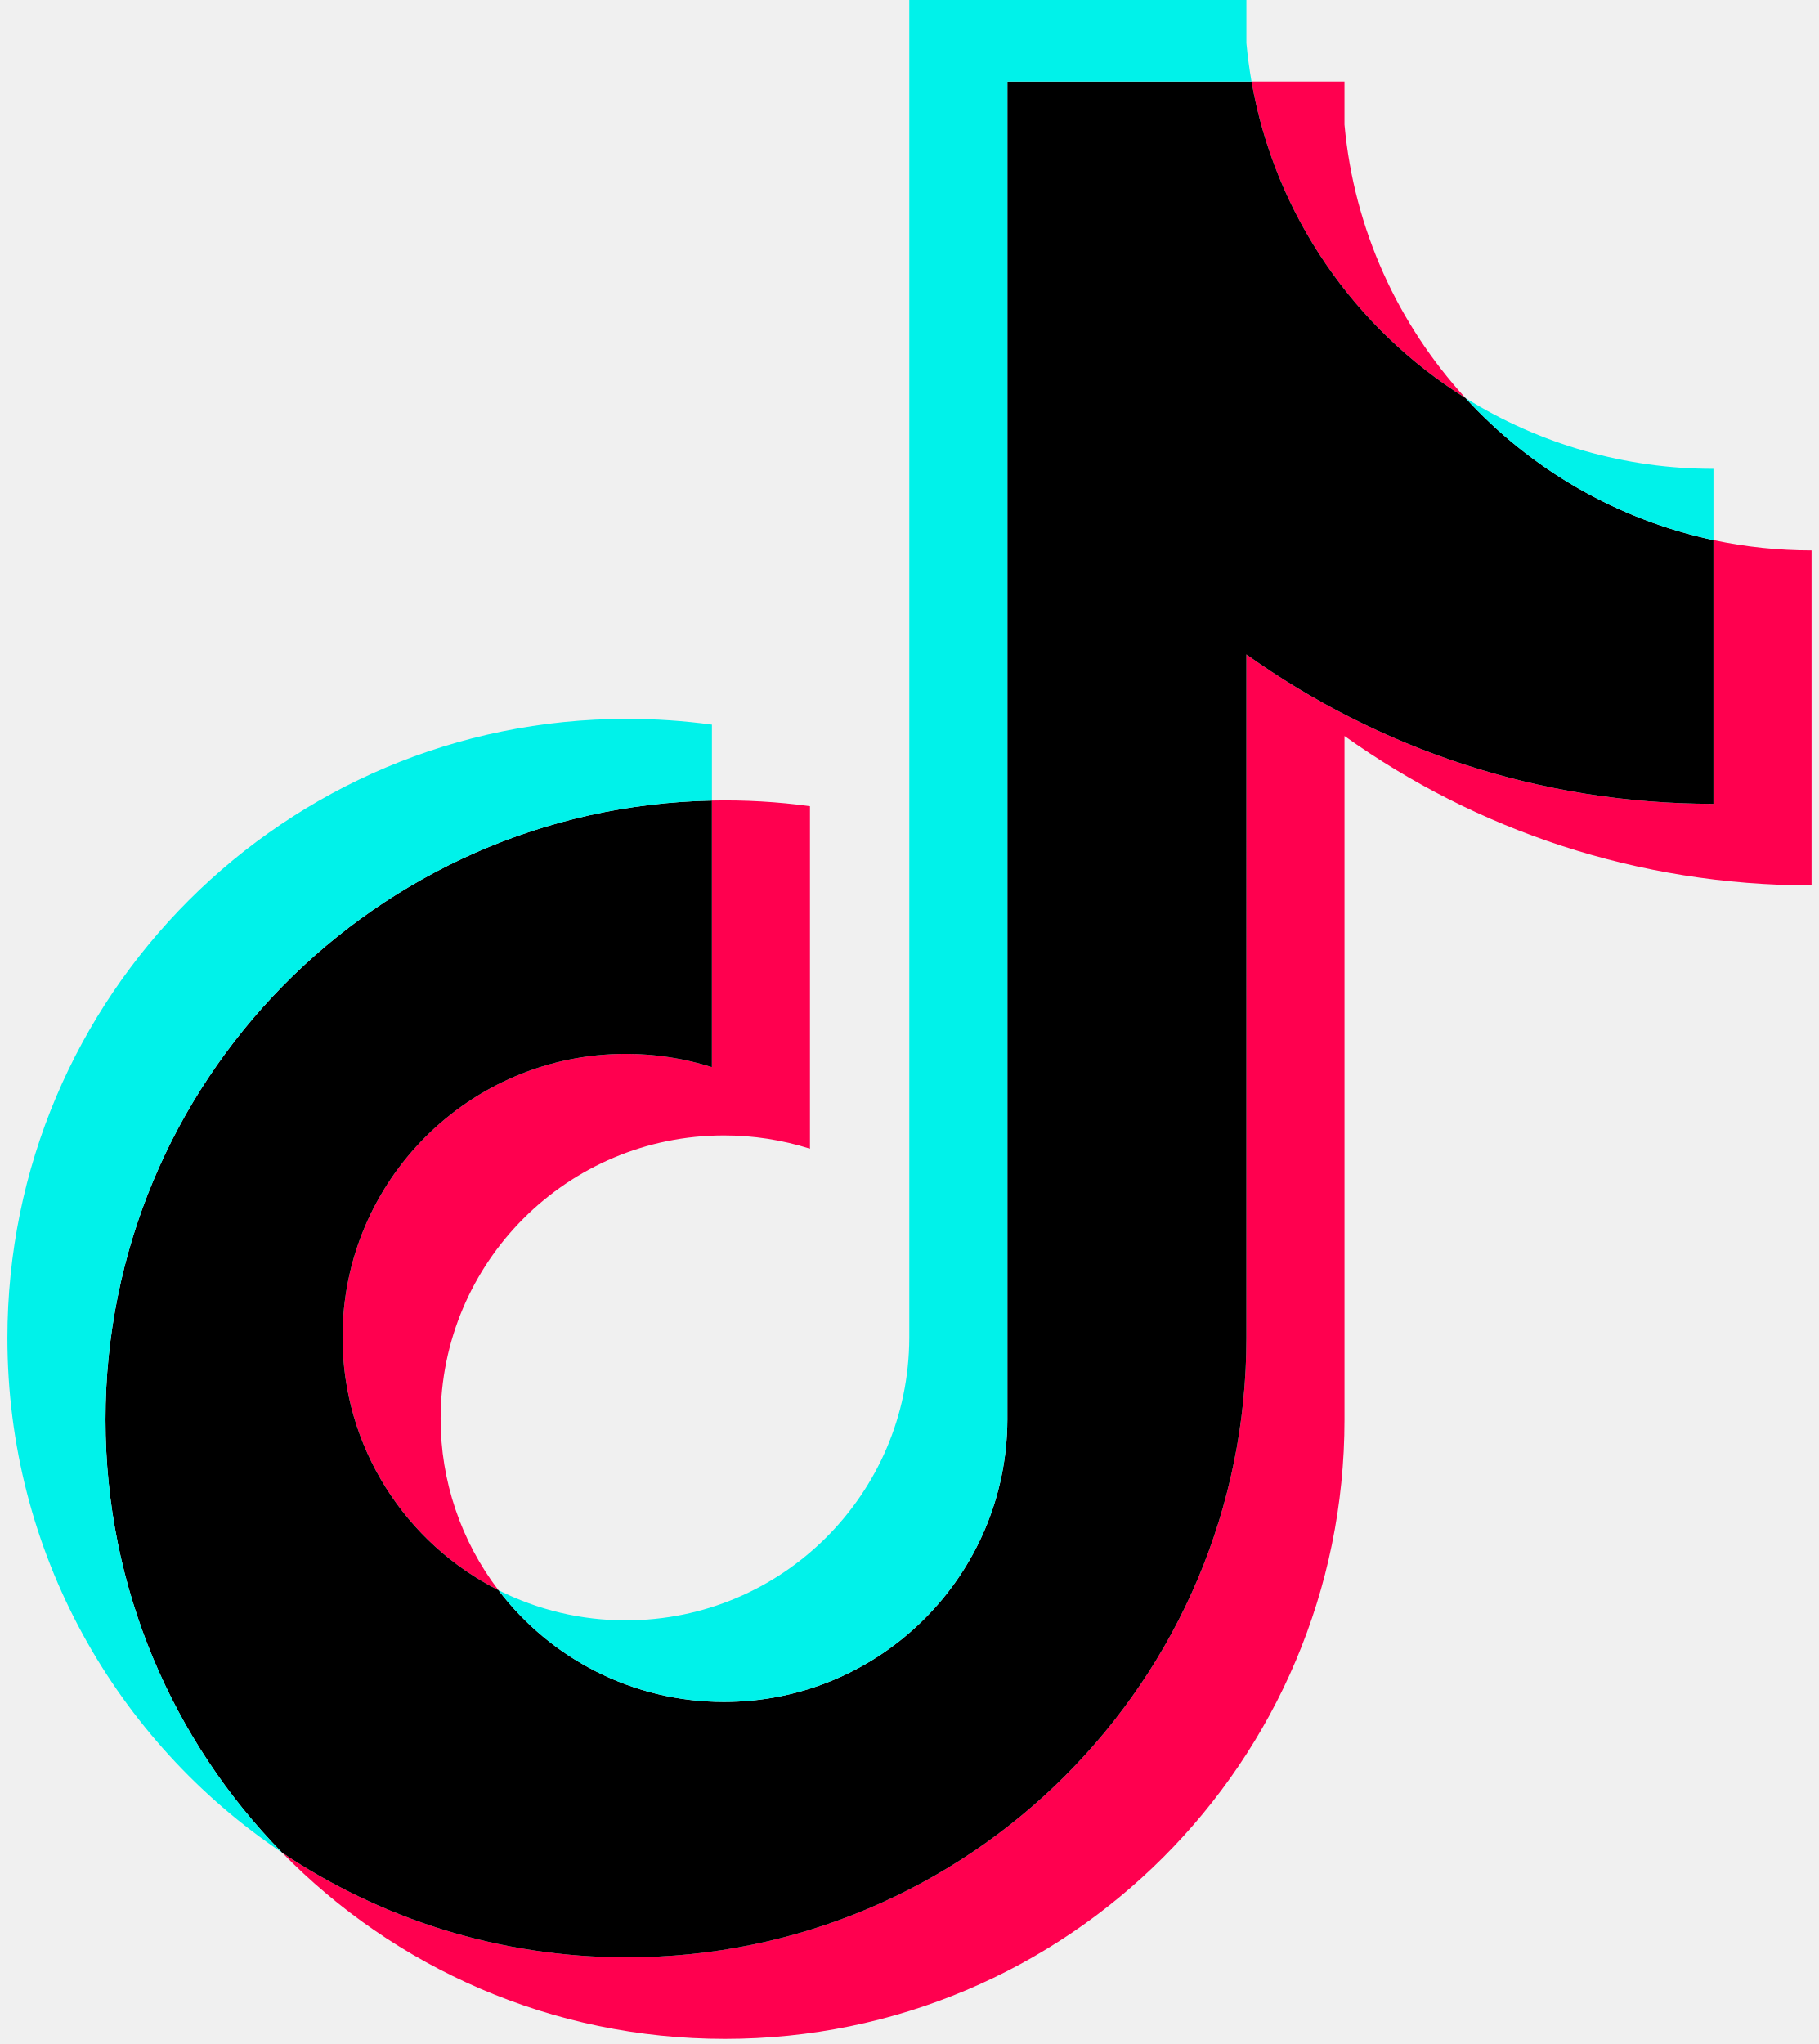
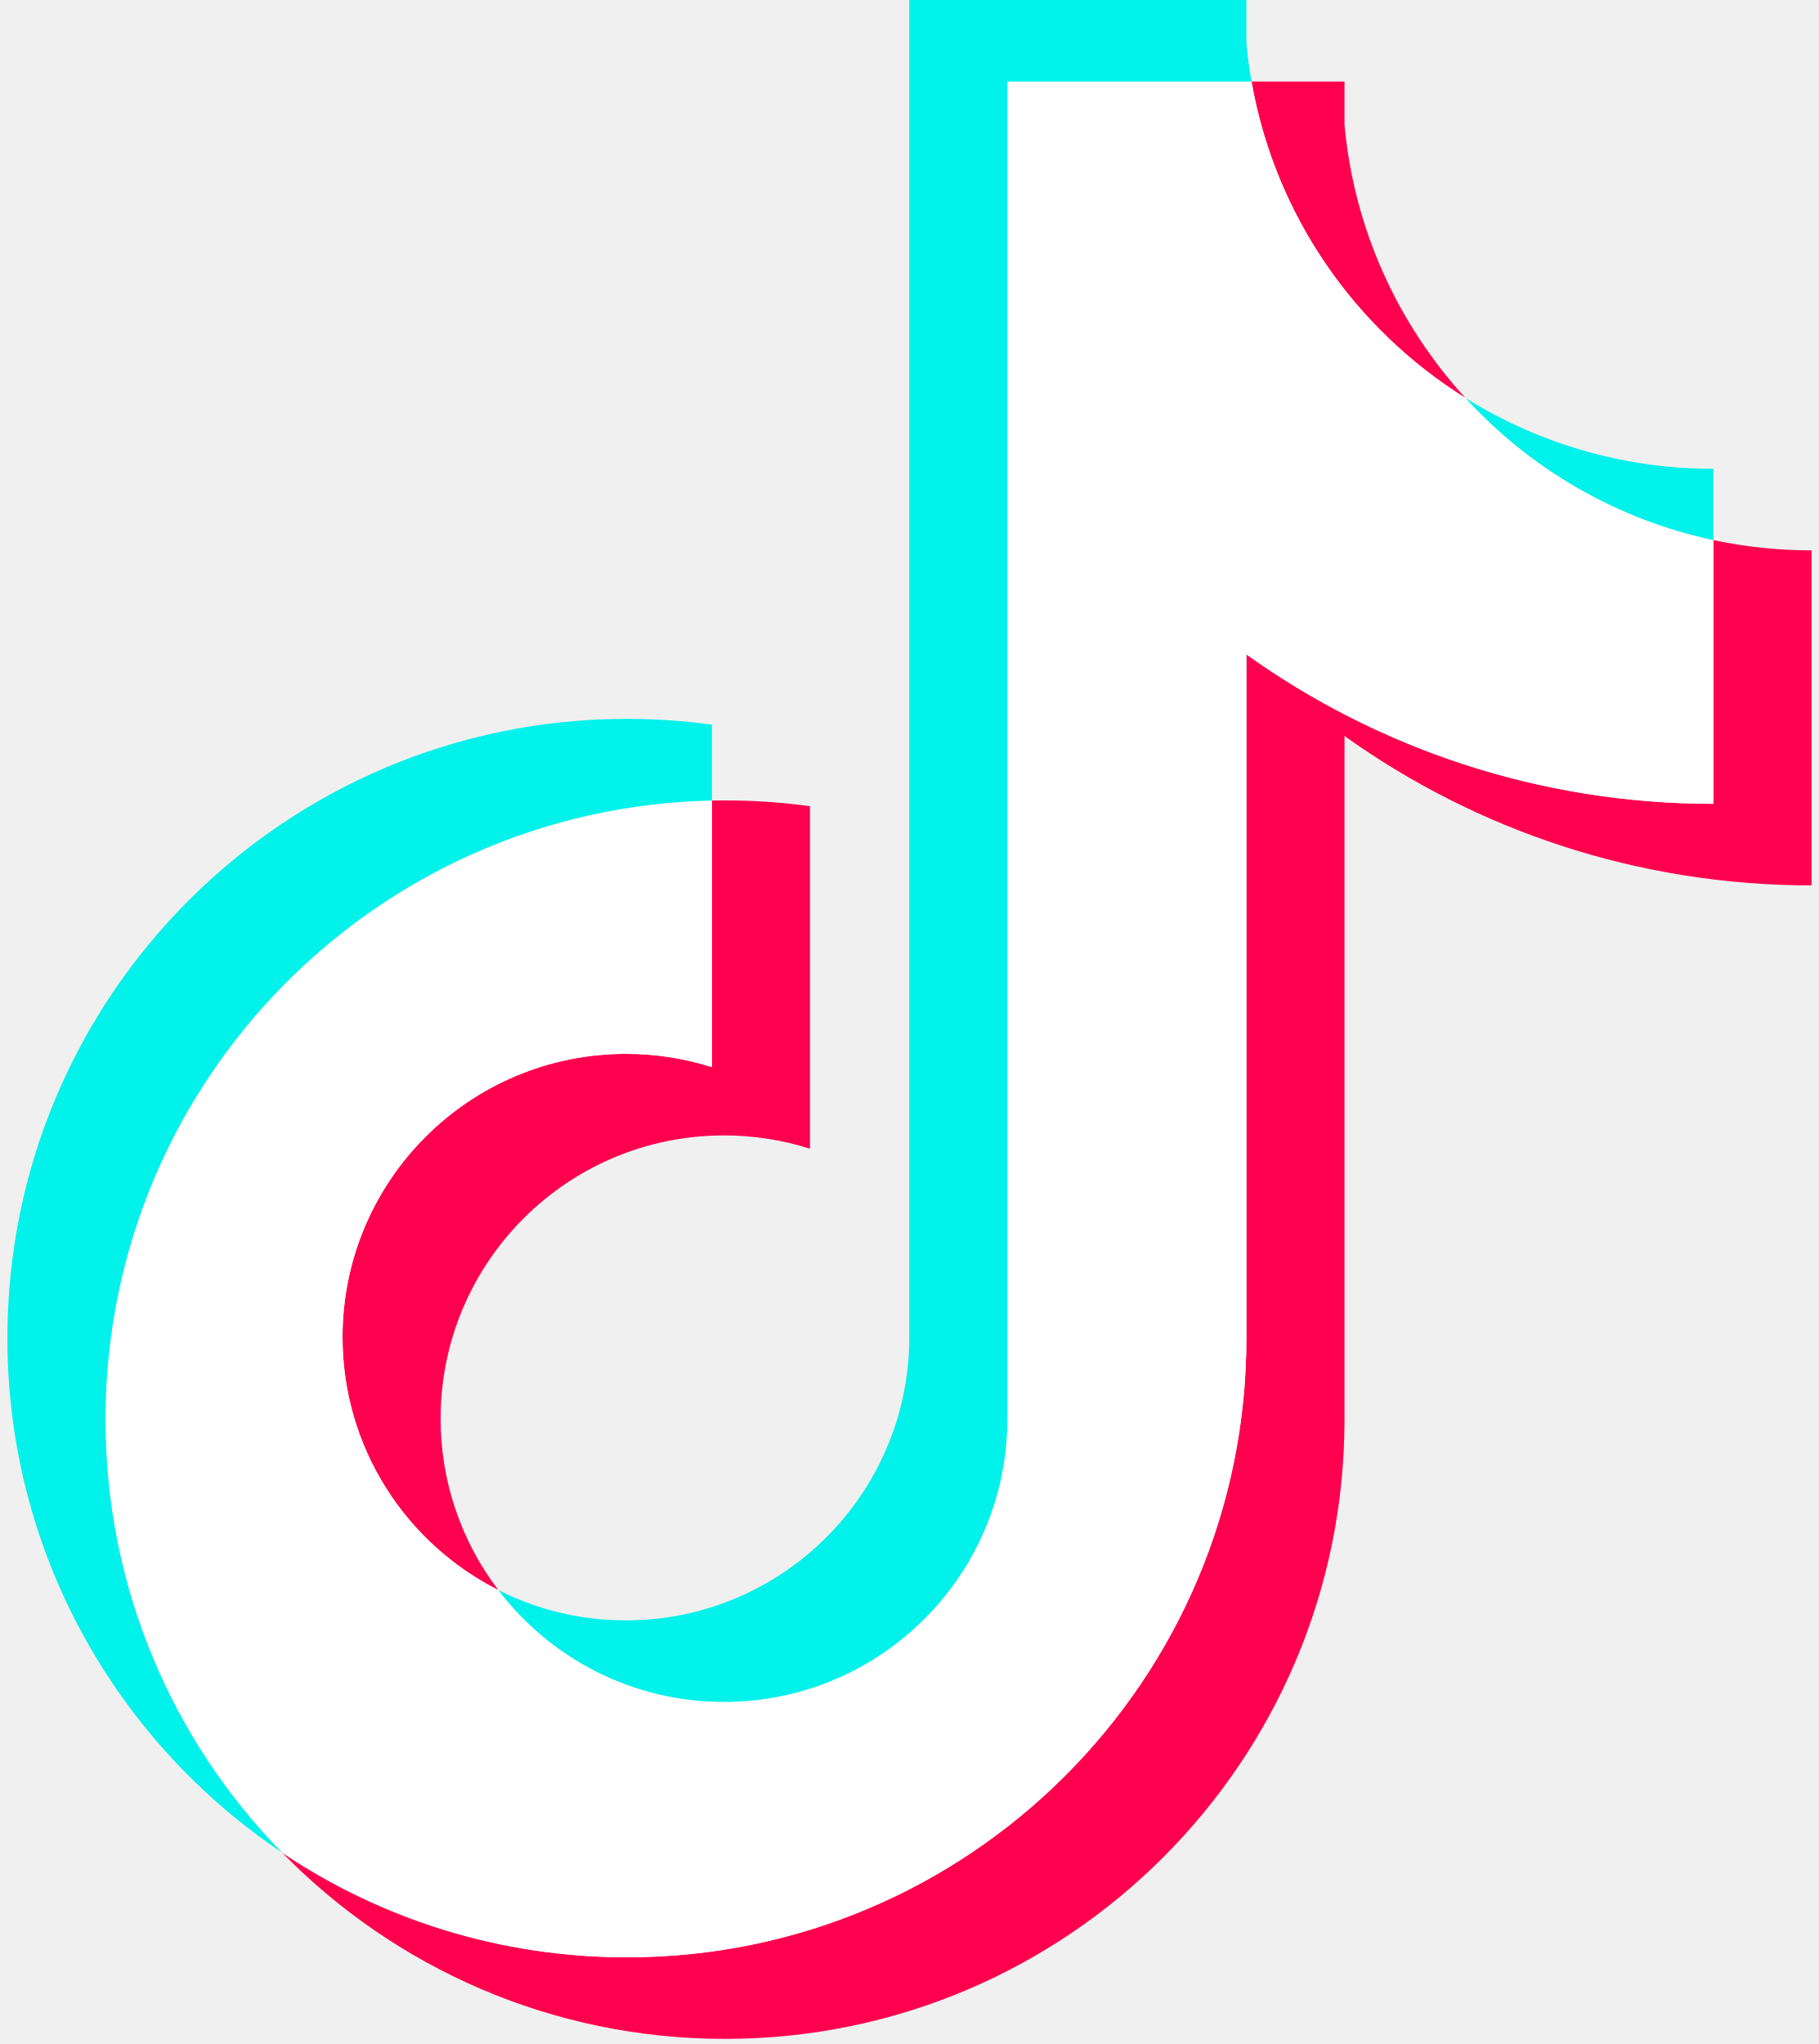
<svg xmlns="http://www.w3.org/2000/svg" width="0.89em" height="1em" viewBox="0 0 256 290">
  <path fill="#ff004f" d="M189.72 104.421c18.678 13.345 41.56 21.197 66.273 21.197v-47.53a67 67 0 0 1-13.918-1.456v37.413c-24.711 0-47.59-7.851-66.272-21.195v96.996c0 48.523-39.356 87.855-87.9 87.855c-18.113 0-34.949-5.473-48.934-14.86c15.962 16.313 38.222 26.432 62.848 26.432c48.548 0 87.905-39.332 87.905-87.857v-96.995zm17.17-47.952c-9.546-10.423-15.814-23.893-17.17-38.785v-6.113h-13.189c3.32 18.927 14.644 35.097 30.358 44.898M69.673 225.607a40 40 0 0 1-8.203-24.33c0-22.192 18.001-40.186 40.21-40.186a40.3 40.3 0 0 1 12.197 1.883v-48.593c-4.61-.631-9.262-.9-13.912-.801v37.822a40.3 40.3 0 0 0-12.203-1.882c-22.208 0-40.208 17.992-40.208 40.187c0 15.694 8.997 29.281 22.119 35.9" />
-   <path d="M175.803 92.849c18.683 13.344 41.56 21.195 66.272 21.195V76.631c-13.794-2.937-26.005-10.141-35.186-20.162c-15.715-9.802-27.038-25.972-30.358-44.898h-34.643v189.843c-.079 22.132-18.049 40.052-40.21 40.052c-13.058 0-24.66-6.221-32.007-15.86c-13.12-6.618-22.118-20.206-22.118-35.898c0-22.193 18-40.187 40.208-40.187c4.255 0 8.356.662 12.203 1.882v-37.822c-47.692.985-86.047 39.933-86.047 87.834c0 23.912 9.551 45.589 25.053 61.428c13.985 9.385 30.82 14.86 48.934 14.86c48.545 0 87.9-39.335 87.9-87.857z" />
+   <path d="M175.803 92.849c18.683 13.344 41.56 21.195 66.272 21.195V76.631c-13.794-2.937-26.005-10.141-35.186-20.162c-15.715-9.802-27.038-25.972-30.358-44.898h-34.643v189.843c-.079 22.132-18.049 40.052-40.21 40.052c-13.058 0-24.66-6.221-32.007-15.86c-13.12-6.618-22.118-20.206-22.118-35.898c0-22.193 18-40.187 40.208-40.187c4.255 0 8.356.662 12.203 1.882v-37.822c-47.692.985-86.047 39.933-86.047 87.834c0 23.912 9.551 45.589 25.053 61.428c13.985 9.385 30.82 14.86 48.934 14.86c48.545 0 87.9-39.335 87.9-87.857z" fill="#ffffff" />
  <path fill="#00f2ea" d="M242.075 76.63V66.516a66.3 66.3 0 0 1-35.186-10.047a66.47 66.47 0 0 0 35.186 20.163M176.53 11.57a68 68 0 0 1-.728-5.457V0h-47.834v189.845c-.076 22.13-18.046 40.05-40.208 40.05a40.06 40.06 0 0 1-18.09-4.287c7.347 9.637 18.949 15.857 32.007 15.857c22.16 0 40.132-17.918 40.21-40.05V11.571zM99.966 113.58v-10.769a89 89 0 0 0-12.061-.818C39.355 101.993 0 141.327 0 189.845c0 30.419 15.467 57.227 38.971 72.996c-15.502-15.838-25.053-37.516-25.053-61.427c0-47.9 38.354-86.848 86.048-87.833" />
</svg>
